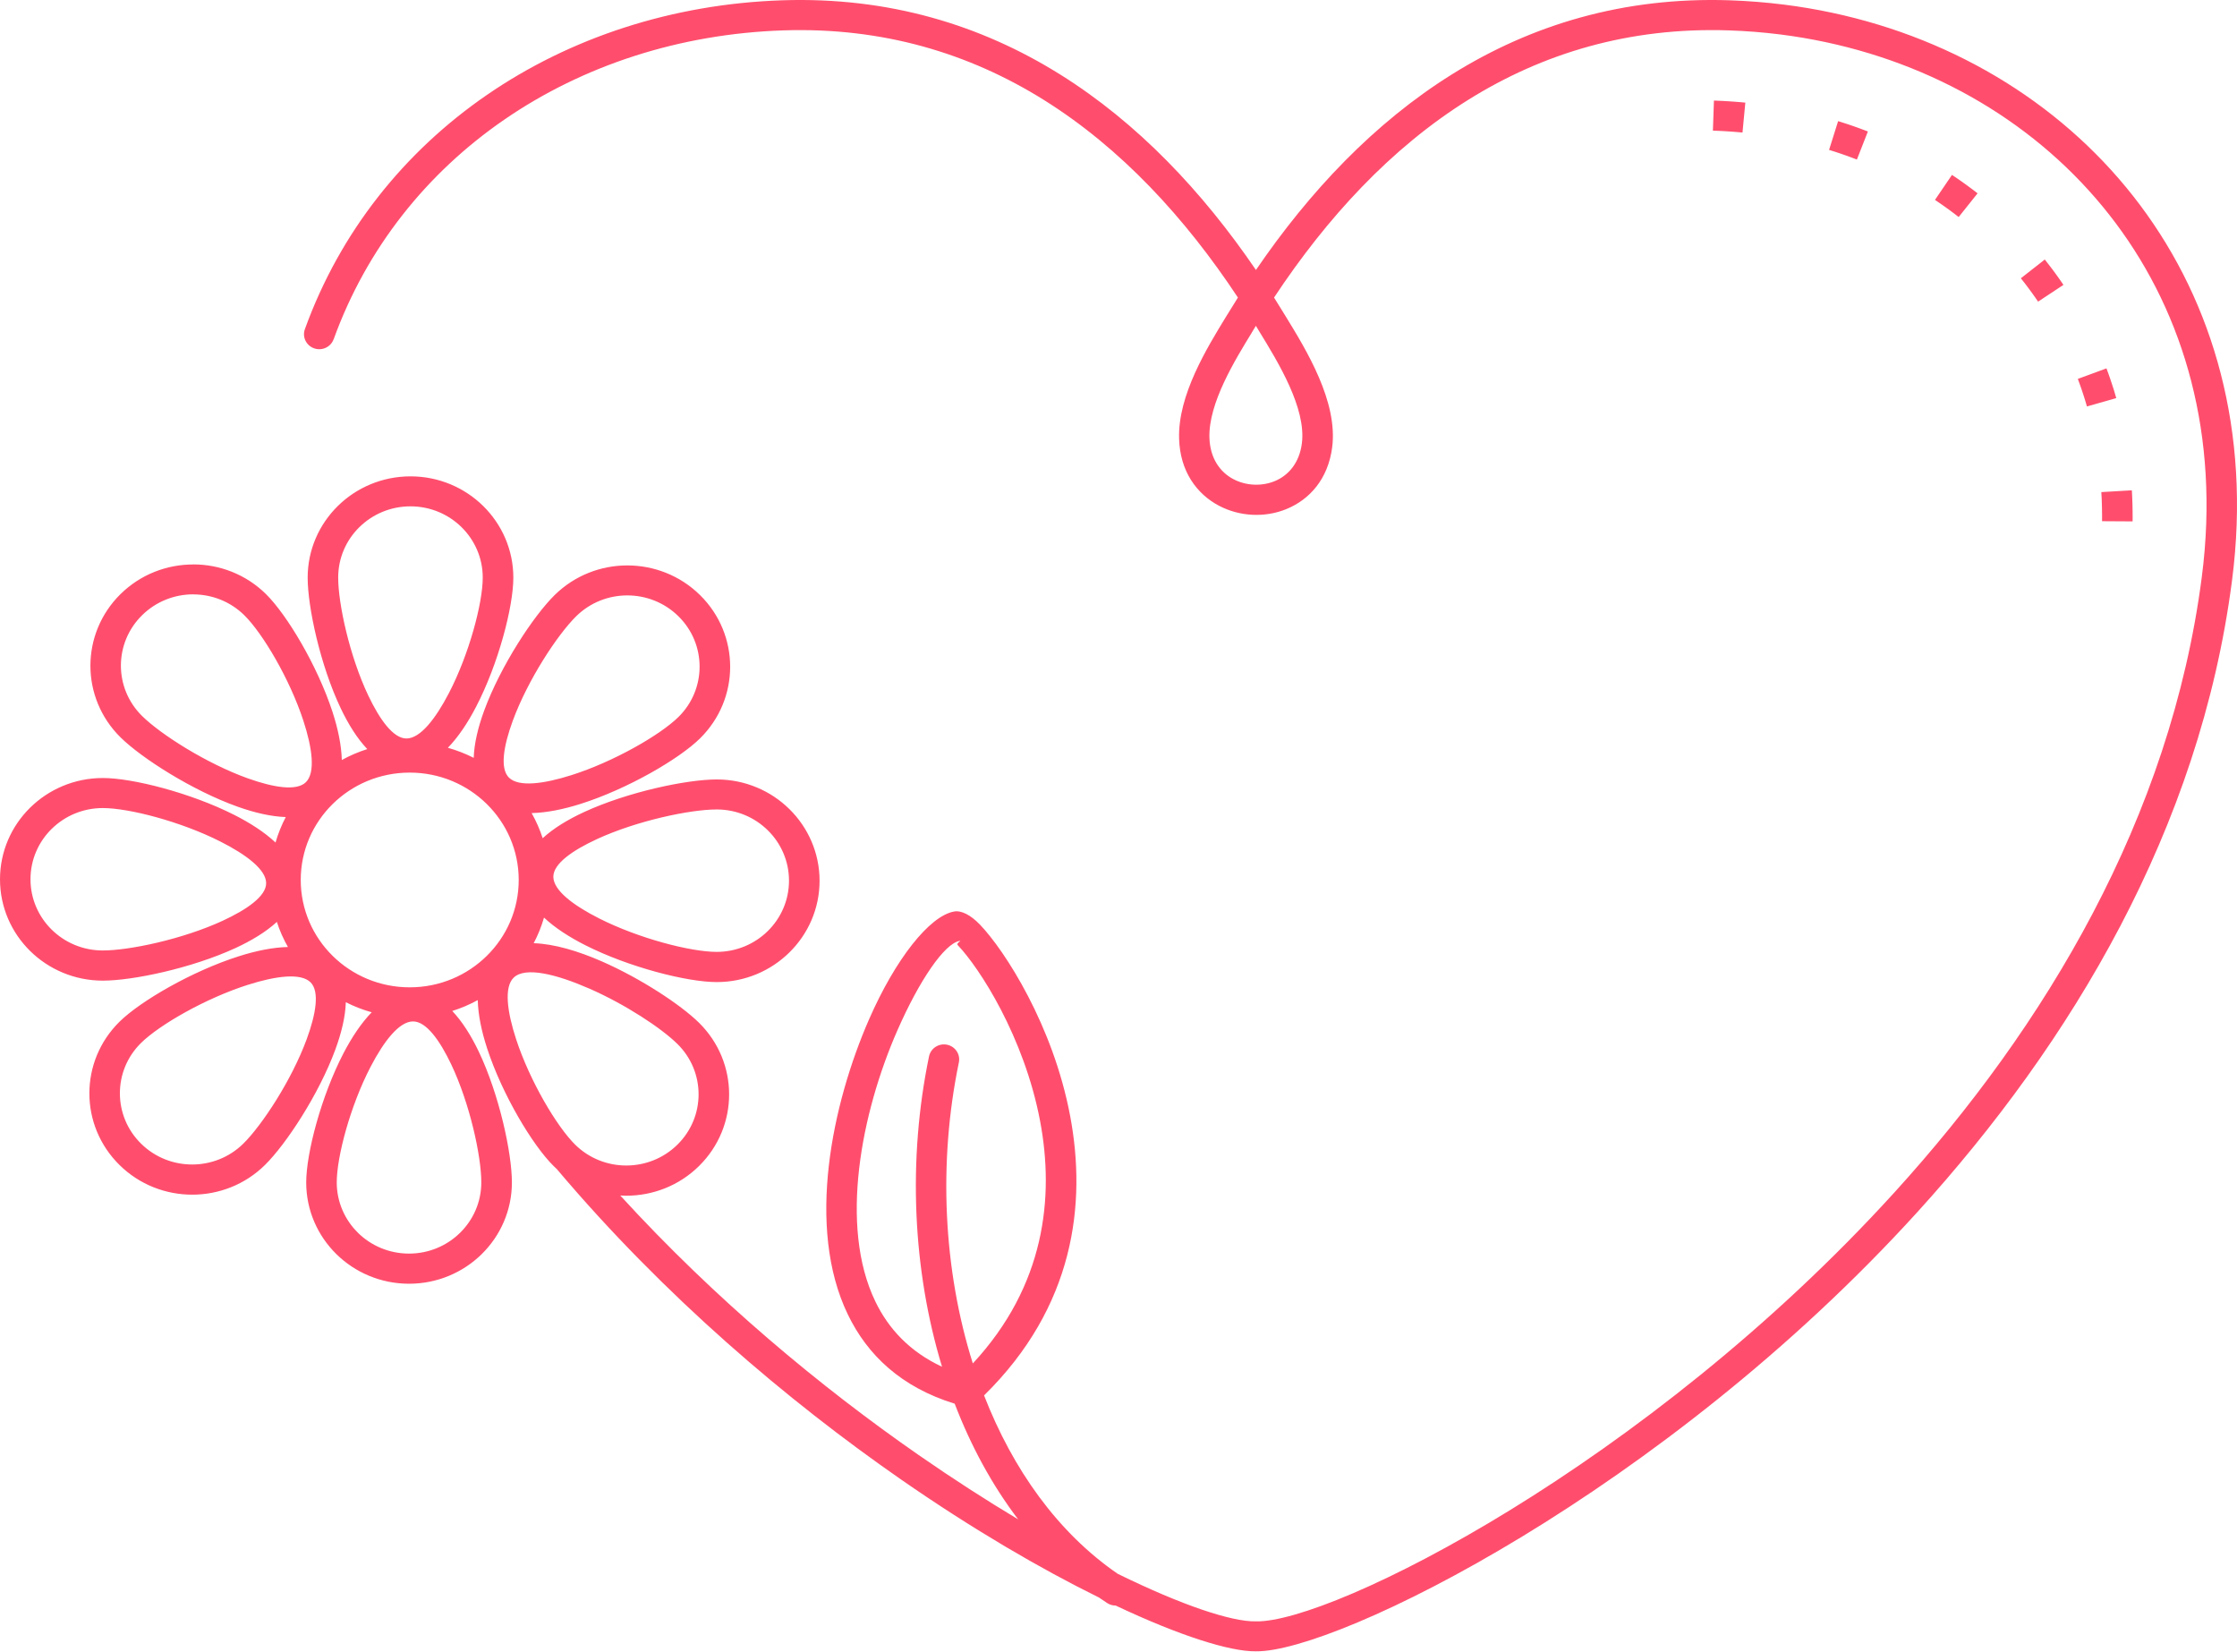
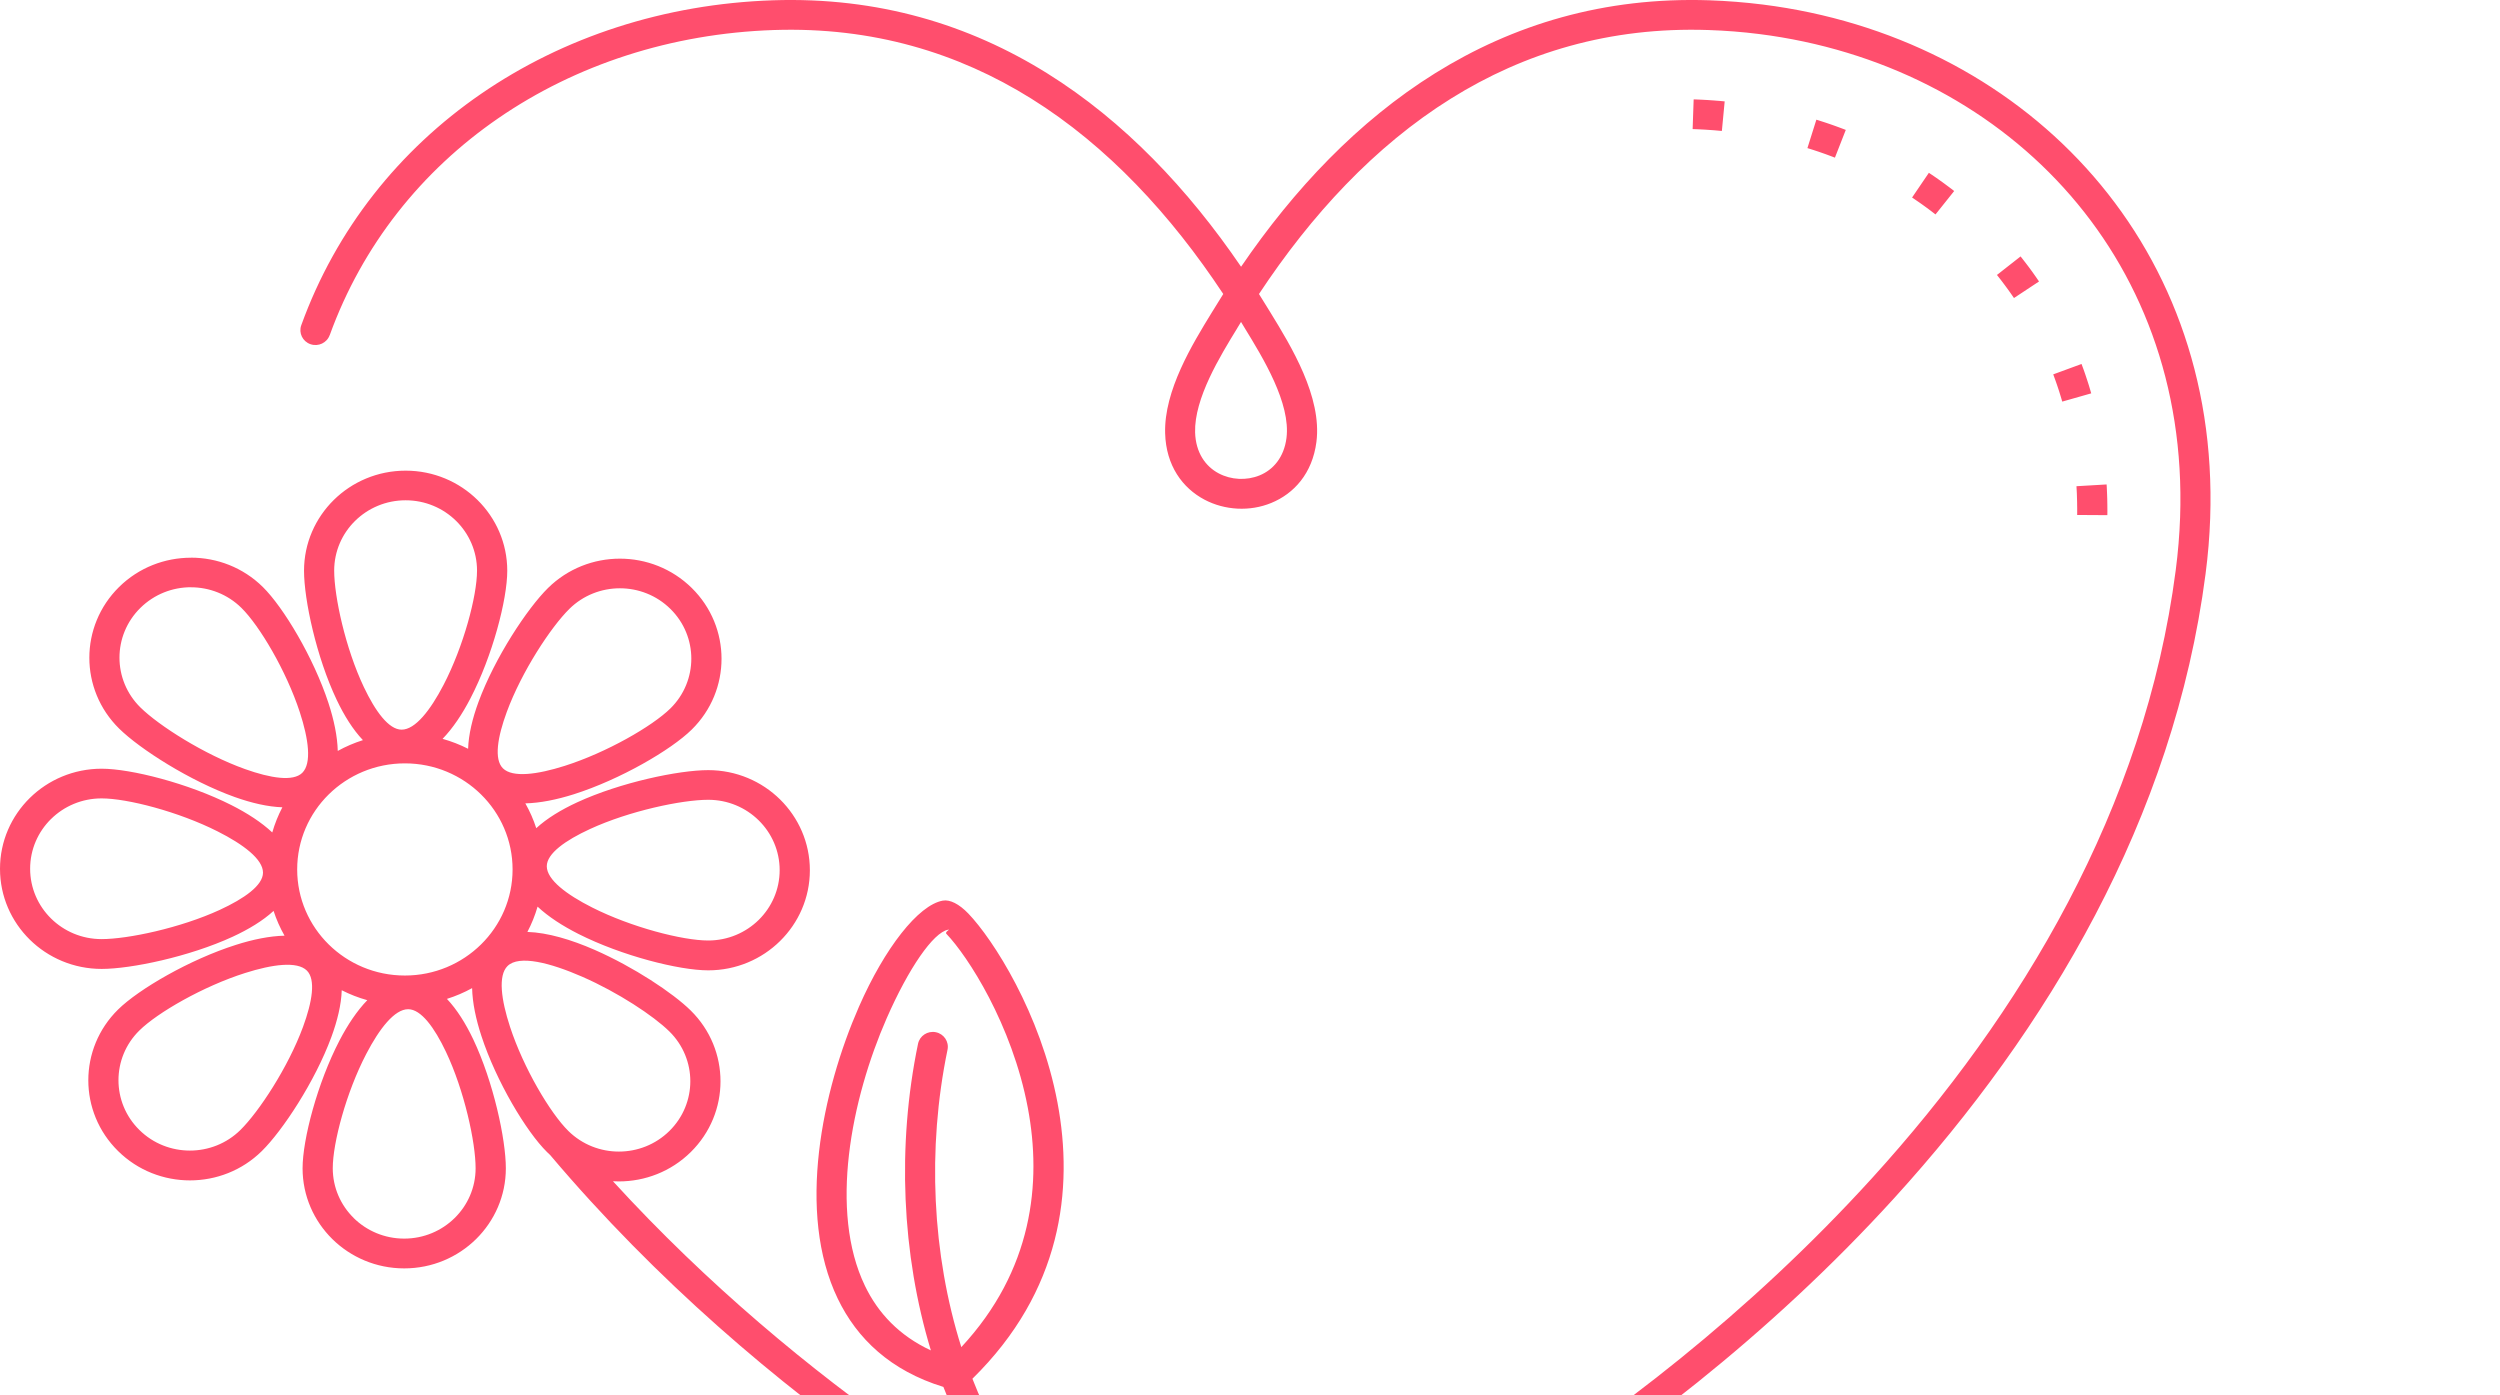
- <svg xmlns="http://www.w3.org/2000/svg" width="84" height="62" viewBox="0 0 84 62" fill="none">
+ <svg xmlns="http://www.w3.org/2000/svg" width="95" height="53" viewBox="0 0 95 53" fill="none">
  <path d="M12.528 12.735C12.423 13.029 12.096 13.183 11.797 13.079C11.499 12.976 11.342 12.653 11.448 12.359C12.77 8.705 15.18 5.7 18.279 3.567C21.411 1.412 25.245 0.15 29.368 0.011C33.373 -0.123 36.829 0.938 39.793 2.786C42.714 4.607 45.151 7.189 47.161 10.136C49.173 7.189 51.609 4.607 54.53 2.786C57.494 0.939 60.949 -0.123 64.955 0.011C65.64 0.035 66.318 0.089 66.988 0.173C71.854 0.786 76.194 2.993 79.273 6.383C82.356 9.777 84.172 14.349 83.987 19.69C83.963 20.384 83.905 21.091 83.811 21.812C82.601 31.129 77.781 39.147 71.992 45.515C62.458 56.004 50.192 62.032 47.17 62H47.152C46.183 62.01 44.305 61.421 41.893 60.282C41.785 60.282 41.674 60.252 41.576 60.189C41.472 60.121 41.368 60.051 41.266 59.98C39.087 58.907 36.526 57.418 33.833 55.548C29.567 52.586 24.932 48.657 20.906 43.891C20.866 43.854 20.826 43.817 20.787 43.778C20 43.003 18.857 41.094 18.293 39.366C18.084 38.729 17.953 38.106 17.94 37.549C17.638 37.715 17.318 37.853 16.983 37.958C17.361 38.357 17.695 38.89 17.982 39.492C18.751 41.113 19.222 43.293 19.222 44.395C19.222 45.445 18.79 46.396 18.091 47.085C17.392 47.773 16.427 48.199 15.36 48.199C14.294 48.199 13.328 47.773 12.629 47.085C11.93 46.396 11.498 45.445 11.498 44.395C11.498 43.299 12.061 41.154 12.901 39.539C13.211 38.943 13.566 38.411 13.957 38.007C13.618 37.913 13.293 37.785 12.986 37.629C12.969 38.175 12.821 38.785 12.591 39.41C11.972 41.092 10.74 42.962 9.949 43.741C9.195 44.484 8.207 44.855 7.218 44.855C6.23 44.855 5.242 44.484 4.488 43.741C3.733 42.998 3.356 42.024 3.356 41.051C3.356 40.077 3.733 39.104 4.488 38.361C5.275 37.586 7.213 36.46 8.967 35.904C9.613 35.698 10.246 35.569 10.812 35.556C10.643 35.259 10.503 34.944 10.396 34.614C9.992 34.986 9.45 35.315 8.839 35.597C7.194 36.355 4.98 36.819 3.862 36.819C2.796 36.819 1.83 36.393 1.131 35.705C0.432 35.016 0 34.065 0 33.015C0 31.965 0.432 31.014 1.131 30.325C1.83 29.637 2.796 29.211 3.862 29.211C4.974 29.211 7.152 29.765 8.791 30.593C9.397 30.899 9.936 31.248 10.346 31.633C10.443 31.299 10.572 30.979 10.73 30.677C10.177 30.659 9.557 30.514 8.922 30.288C7.215 29.678 5.317 28.464 4.526 27.685C3.772 26.942 3.395 25.969 3.395 24.995C3.395 24.022 3.772 23.048 4.526 22.305C5.279 21.564 6.267 21.193 7.257 21.193V21.191C8.245 21.191 9.233 21.562 9.987 22.305C10.774 23.081 11.917 24.99 12.482 26.717C12.69 27.354 12.821 27.978 12.835 28.535C13.136 28.369 13.457 28.231 13.791 28.125C13.413 27.727 13.079 27.194 12.793 26.591C12.023 24.971 11.553 22.79 11.553 21.689C11.553 20.639 11.985 19.688 12.684 18.999C13.383 18.311 14.348 17.885 15.415 17.885C16.481 17.885 17.446 18.311 18.145 18.999C18.844 19.688 19.276 20.639 19.276 21.689C19.276 22.784 18.714 24.93 17.873 26.545C17.564 27.141 17.209 27.672 16.818 28.076C17.156 28.171 17.481 28.298 17.788 28.454C17.806 27.909 17.953 27.299 18.183 26.674C18.802 24.993 20.035 23.122 20.826 22.343C21.58 21.601 22.568 21.229 23.556 21.229C24.545 21.229 25.533 21.601 26.287 22.343C27.041 23.086 27.418 24.06 27.418 25.033C27.418 26.007 27.041 26.98 26.287 27.723C25.5 28.499 23.562 29.624 21.808 30.181C21.161 30.386 20.528 30.515 19.963 30.528C20.131 30.825 20.271 31.14 20.378 31.471C20.783 31.098 21.325 30.769 21.936 30.487C23.581 29.729 25.795 29.265 26.913 29.265C27.979 29.265 28.945 29.691 29.643 30.379C30.342 31.068 30.775 32.019 30.775 33.069C30.775 34.12 30.342 35.071 29.643 35.759C28.945 36.448 27.979 36.873 26.913 36.873C25.801 36.873 23.622 36.319 21.983 35.491C21.378 35.185 20.838 34.837 20.428 34.452C20.331 34.787 20.201 35.109 20.041 35.413C20.811 35.439 21.708 35.706 22.592 36.093C24.078 36.744 25.569 37.731 26.248 38.4C27.002 39.143 27.379 40.116 27.379 41.09C27.379 42.063 27.002 43.037 26.248 43.78C25.494 44.523 24.506 44.894 23.517 44.894C23.442 44.894 23.367 44.892 23.292 44.887C26.868 48.799 30.817 52.075 34.49 54.626C35.785 55.525 37.042 56.333 38.232 57.045C37.254 55.761 36.458 54.291 35.849 52.703C33.843 52.086 32.57 50.876 31.835 49.35C31.048 47.717 30.896 45.736 31.124 43.758C31.347 41.812 31.936 39.862 32.641 38.254C33.621 36.02 34.896 34.393 35.824 34.224C36.095 34.174 36.444 34.348 36.8 34.718C37.263 35.201 37.954 36.151 38.605 37.404C39.25 38.644 39.863 40.193 40.184 41.896C40.807 45.196 40.344 49.062 36.952 52.392C38.031 55.166 39.716 57.54 41.971 59.09C44.393 60.278 46.25 60.892 47.152 60.875H47.17C50.002 60.928 61.808 55.032 71.141 44.765C76.794 38.546 81.5 30.73 82.677 21.673C82.766 20.99 82.821 20.317 82.844 19.657C83.018 14.623 81.314 10.322 78.421 7.137C75.526 3.948 71.436 1.872 66.845 1.293C66.213 1.213 65.571 1.163 64.919 1.141C61.161 1.014 57.92 2.01 55.14 3.744C52.233 5.556 49.821 8.178 47.841 11.172C47.948 11.342 48.054 11.512 48.159 11.685C48.362 12.017 48.095 11.579 48.279 11.879C49.062 13.156 50.243 15.082 50.024 16.793C49.87 17.991 49.17 18.76 48.306 19.113C47.902 19.279 47.462 19.35 47.026 19.328C46.589 19.306 46.156 19.191 45.769 18.986C44.937 18.545 44.308 17.697 44.275 16.461C44.23 14.841 45.313 13.075 46.045 11.88C46.217 11.599 45.943 12.05 46.166 11.685C46.271 11.513 46.376 11.342 46.484 11.172C44.504 8.178 42.09 5.556 39.184 3.744C36.403 2.011 33.162 1.015 29.405 1.141C25.507 1.272 21.887 2.462 18.935 4.493C16.029 6.493 13.769 9.311 12.529 12.738L12.528 12.735ZM65.538 3.853L65.444 3.844L65.336 3.834L65.228 3.826L65.12 3.817L65.012 3.81L64.904 3.802L64.795 3.796L64.686 3.79L64.578 3.785L64.469 3.78L64.359 3.776L64.32 4.905L64.423 4.909L64.525 4.913L64.627 4.918L64.729 4.923L64.831 4.929L64.932 4.936L65.034 4.943L65.134 4.95L65.235 4.959L65.336 4.968L65.431 4.976L65.538 3.851L65.538 3.853ZM80.079 19.576L80.08 19.528L80.081 19.413L80.08 19.297L80.079 19.183L80.077 19.068L80.075 18.954L80.071 18.839L80.067 18.726L80.062 18.612L80.057 18.499L80.051 18.409L78.906 18.476L78.91 18.559L78.916 18.664L78.921 18.77L78.924 18.877L78.927 18.983L78.93 19.09L78.931 19.197L78.933 19.305L78.933 19.413L78.933 19.521L78.932 19.569L80.079 19.576ZM79.466 14.947L79.438 14.849L79.408 14.748L79.378 14.647L79.346 14.546L79.313 14.446L79.28 14.346L79.247 14.246L79.213 14.147L79.178 14.048L79.142 13.95L79.098 13.831L78.023 14.226L78.061 14.33L78.094 14.421L78.127 14.513L78.159 14.605L78.19 14.697L78.221 14.79L78.251 14.883L78.28 14.976L78.309 15.07L78.337 15.164L78.365 15.261L79.468 14.947L79.466 14.947ZM77.483 10.697L77.463 10.667L77.406 10.584L77.348 10.5L77.29 10.418L77.231 10.335L77.172 10.254L77.112 10.172L77.051 10.091L76.99 10.011L76.866 9.851L76.804 9.772L76.782 9.744L75.884 10.448L75.901 10.47L76.016 10.616L76.073 10.69L76.129 10.765L76.185 10.839L76.24 10.914L76.296 10.99L76.35 11.066L76.404 11.142L76.458 11.219L76.511 11.296L76.531 11.325L77.484 10.695L77.483 10.697ZM74.259 7.259L74.227 7.234L74.147 7.172L74.066 7.111L73.904 6.991L73.823 6.931L73.74 6.872L73.658 6.813L73.575 6.755L73.492 6.698L73.408 6.641L73.324 6.585L73.297 6.567L72.659 7.506L72.758 7.573L72.835 7.626L72.913 7.679L72.99 7.733L73.066 7.787L73.142 7.842L73.218 7.897L73.293 7.953L73.368 8.009L73.442 8.066L73.516 8.123L73.549 8.148L74.258 7.26L74.259 7.259ZM70.141 4.937L70.058 4.905L69.962 4.869L69.865 4.833L69.767 4.797L69.669 4.762L69.572 4.728L69.473 4.694L69.375 4.661L69.276 4.629L69.177 4.597L69.077 4.565L69.022 4.548L68.682 5.628L68.73 5.643L68.822 5.672L68.915 5.701L69.007 5.732L69.099 5.762L69.19 5.794L69.282 5.826L69.373 5.858L69.463 5.891L69.554 5.925L69.644 5.959L69.727 5.991L70.14 4.936L70.141 4.937ZM26.27 25.029C26.27 24.345 26.006 23.66 25.475 23.138C24.945 22.616 24.25 22.355 23.556 22.355C22.861 22.355 22.166 22.616 21.636 23.138C20.93 23.834 19.822 25.523 19.258 27.053C18.906 28.009 18.766 28.855 19.112 29.197C19.478 29.557 20.412 29.435 21.458 29.103C23.049 28.598 24.785 27.599 25.476 26.92C26.006 26.398 26.27 25.713 26.27 25.029L26.27 25.029ZM28.832 34.956C29.323 34.472 29.627 33.804 29.627 33.065C29.627 32.327 29.323 31.658 28.832 31.175C28.341 30.691 27.663 30.392 26.913 30.392C25.913 30.392 23.917 30.813 22.42 31.503C21.486 31.933 20.778 32.434 20.778 32.917C20.778 33.427 21.525 33.992 22.503 34.485C23.99 35.236 25.935 35.739 26.912 35.739C27.662 35.739 28.341 35.439 28.832 34.956L28.832 34.956ZM23.517 43.76C24.212 43.76 24.907 43.499 25.437 42.977C25.967 42.455 26.232 41.771 26.232 41.086C26.232 40.402 25.967 39.718 25.437 39.196C24.832 38.599 23.484 37.711 22.13 37.118C20.906 36.583 19.723 36.279 19.286 36.709C18.921 37.069 19.044 37.99 19.381 39.02C19.894 40.587 20.908 42.297 21.598 42.977C22.128 43.499 22.823 43.76 23.517 43.76L23.517 43.76ZM13.439 46.284C13.931 46.768 14.609 47.067 15.359 47.067C16.109 47.067 16.787 46.768 17.278 46.284C17.77 45.8 18.073 45.132 18.073 44.393C18.073 43.408 17.645 41.442 16.945 39.967C16.508 39.047 16 38.35 15.51 38.35C14.992 38.35 14.419 39.086 13.918 40.049C13.155 41.514 12.645 43.43 12.645 44.393C12.645 45.131 12.949 45.8 13.44 46.283L13.439 46.284ZM4.502 41.048C4.502 41.733 4.766 42.417 5.297 42.939C5.827 43.462 6.521 43.722 7.216 43.722C7.911 43.722 8.605 43.462 9.136 42.939C9.842 42.243 10.95 40.555 11.514 39.024C11.866 38.069 12.006 37.222 11.66 36.881C11.294 36.52 10.36 36.642 9.314 36.974C7.723 37.479 5.987 38.478 5.297 39.158C4.766 39.68 4.502 40.364 4.502 41.048L4.502 41.048ZM1.94 31.121C1.449 31.605 1.145 32.273 1.145 33.012C1.145 33.751 1.449 34.419 1.94 34.903C2.431 35.387 3.109 35.686 3.859 35.686C4.859 35.686 6.855 35.264 8.352 34.575C9.286 34.144 9.994 33.644 9.994 33.16C9.994 32.651 9.247 32.086 8.269 31.593C6.782 30.842 4.837 30.339 3.86 30.339C3.11 30.339 2.431 30.638 1.94 31.122L1.94 31.121ZM7.255 22.315C6.561 22.315 5.866 22.577 5.335 23.1C4.805 23.622 4.54 24.307 4.54 24.991C4.54 25.675 4.805 26.36 5.335 26.882C6.042 27.578 7.756 28.669 9.31 29.225C10.28 29.571 11.139 29.709 11.486 29.368C11.851 29.008 11.728 28.088 11.391 27.058C10.878 25.49 9.864 23.78 9.174 23.1C8.644 22.578 7.949 22.317 7.255 22.317L7.255 22.315ZM17.332 19.794C16.841 19.31 16.163 19.011 15.413 19.011C14.663 19.011 13.985 19.31 13.493 19.794C13.002 20.277 12.699 20.946 12.699 21.684C12.699 22.67 13.127 24.636 13.827 26.11C14.264 27.03 14.772 27.727 15.262 27.727C15.78 27.727 16.353 26.991 16.854 26.028C17.616 24.563 18.127 22.647 18.127 21.685C18.127 20.946 17.823 20.278 17.332 19.794L17.332 19.794ZM18.279 30.188C17.539 29.459 16.516 29.008 15.385 29.008C14.255 29.008 13.232 29.459 12.491 30.188C11.751 30.917 11.293 31.925 11.293 33.039C11.293 34.152 11.751 35.16 12.491 35.889C13.232 36.619 14.255 37.07 15.385 37.07C16.515 37.07 17.538 36.619 18.279 35.889C19.02 35.16 19.478 34.152 19.478 33.039C19.478 31.926 19.02 30.918 18.279 30.188ZM35.373 51.314C34.266 47.668 34.082 43.535 34.885 39.664C34.948 39.359 35.25 39.162 35.56 39.224C35.869 39.286 36.069 39.584 36.006 39.889C35.225 43.653 35.421 47.672 36.53 51.191C39.239 48.276 39.596 44.953 39.057 42.096C38.759 40.513 38.187 39.07 37.586 37.912C36.99 36.767 36.372 35.914 35.965 35.488C35.886 35.407 36.145 35.307 36.028 35.329C35.465 35.432 34.528 36.792 33.693 38.696C33.027 40.217 32.471 42.054 32.261 43.878C32.055 45.669 32.182 47.44 32.87 48.866C33.368 49.899 34.172 50.757 35.373 51.315L35.373 51.314ZM47.174 12.258L47.159 12.234L47.023 12.457L47.024 12.458C47.041 12.429 47.056 12.405 47.024 12.458C46.36 13.54 45.379 15.14 45.414 16.429C45.436 17.202 45.811 17.724 46.309 17.987C46.546 18.113 46.81 18.183 47.077 18.196C47.346 18.21 47.616 18.166 47.864 18.065C48.375 17.856 48.791 17.387 48.886 16.646C49.055 15.329 47.996 13.602 47.294 12.457C47.249 12.383 47.275 12.426 47.294 12.457H47.294L47.174 12.258L47.174 12.258ZM47.294 12.457C47.308 12.479 47.317 12.494 47.295 12.457H47.294ZM47.023 12.457C46.977 12.532 47.003 12.491 47.024 12.458L47.023 12.457Z" fill="#FF4E6D" />
</svg>
